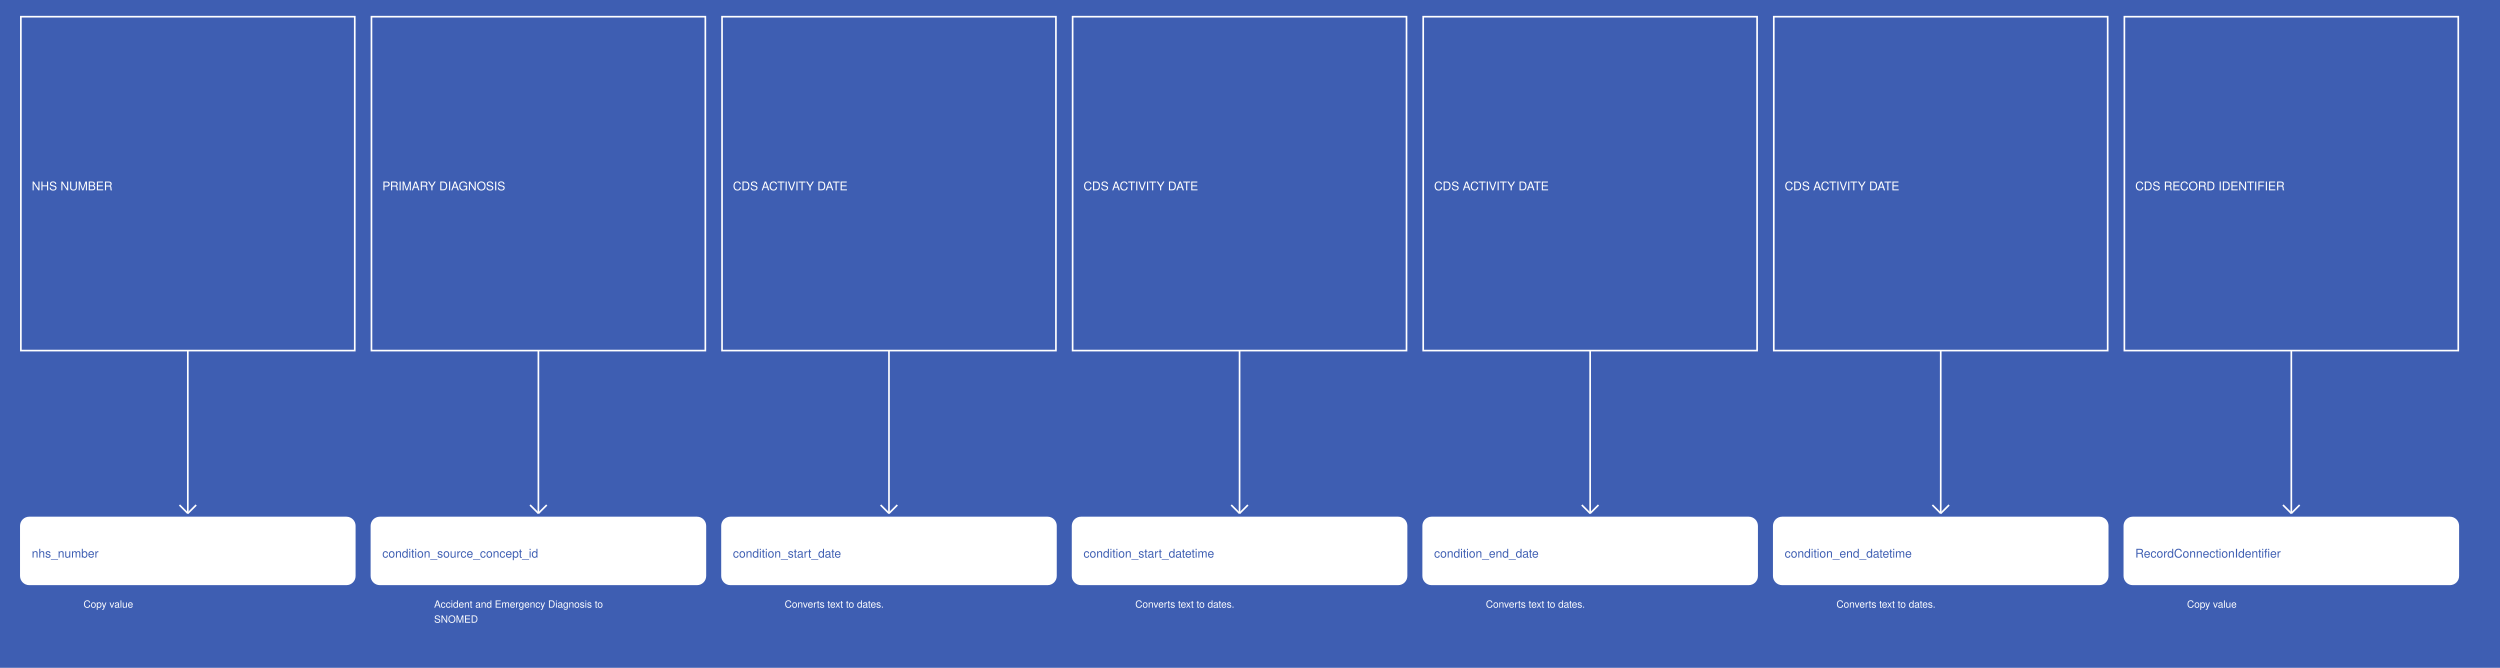
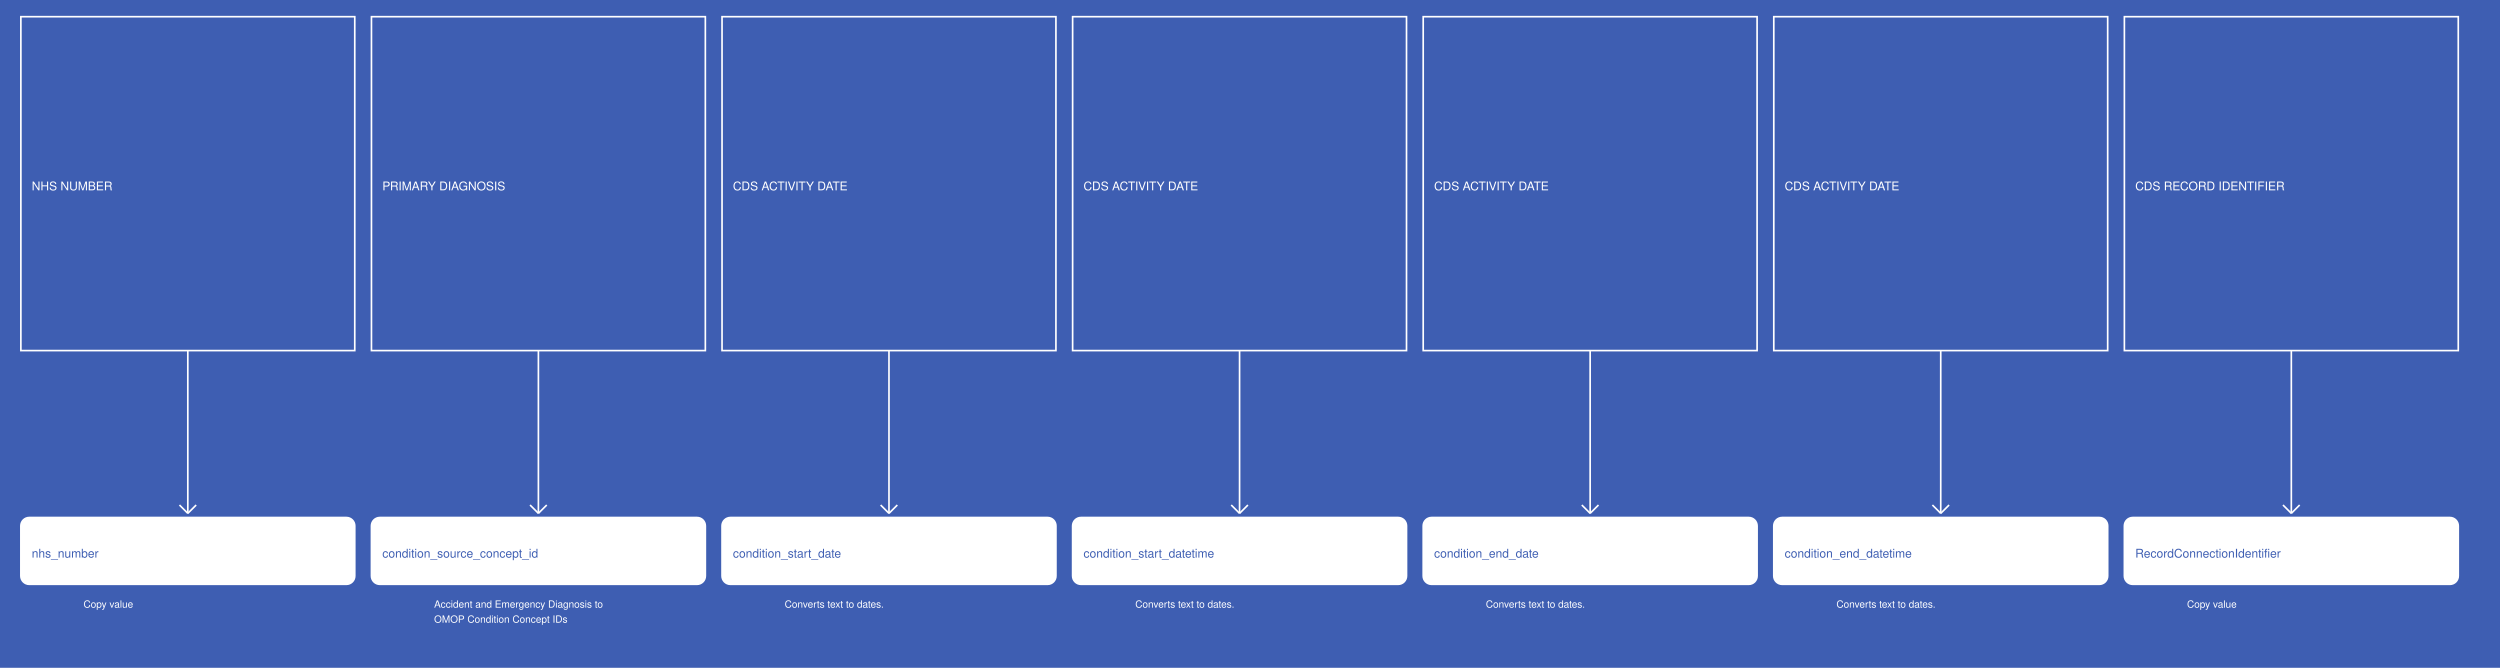
<svg xmlns="http://www.w3.org/2000/svg" width="2995" height="800">
  <rect width="100%" height="100%" fill="#3E5EB2" />
  <g>
    <rect x="25" y="20" width="400" height="400" fill="#3E5EB2" stroke="white" stroke-width="2" />
    <text x="38" y="228" fill="white" font-family="Helvetica" font-size="1.2em" text-anchor="start">NHS NUMBER</text>
  </g>
  <g>
    <line x1="225" y1="420" x2="225" y2="615" stroke="white" stroke-width="2" />
    <line x1="215" y1="605" x2="225" y2="615" stroke="white" stroke-width="2" />
    <line x1="235" y1="605" x2="225" y2="615" stroke="white" stroke-width="2" />
    <text x="100" y="728" fill="white" font-size="1em" font-family="Helvetica">Copy value</text>
  </g>
  <g>
    <rect x="25" y="620" width="400" height="80" fill="white" stroke="white" stroke-width="2" rx="10" />
    <text x="38" y="668" fill="#3E5EB2" font-family="Helvetica" font-size="1.2em" text-anchor="start">nhs_number</text>
  </g>
  <g>
    <rect x="445" y="20" width="400" height="400" fill="#3E5EB2" stroke="white" stroke-width="2" />
    <text x="458" y="228" fill="white" font-family="Helvetica" font-size="1.2em" text-anchor="start">PRIMARY DIAGNOSIS</text>
  </g>
  <g>
    <line x1="645" y1="420" x2="645" y2="615" stroke="white" stroke-width="2" />
    <line x1="635" y1="605" x2="645" y2="615" stroke="white" stroke-width="2" />
    <line x1="655" y1="605" x2="645" y2="615" stroke="white" stroke-width="2" />
    <text x="520" y="728" fill="white" font-size="1em" font-family="Helvetica">Accident and Emergency Diagnosis to</text>
-     <text x="520" y="746" fill="white" font-size="1em" font-family="Helvetica">SNOMED</text>
+     <text x="520" y="746" fill="white" font-size="1em" font-family="Helvetica">OMOP Condition Concept IDs</text>
  </g>
  <g>
    <rect x="445" y="620" width="400" height="80" fill="white" stroke="white" stroke-width="2" rx="10" />
    <text x="458" y="668" fill="#3E5EB2" font-family="Helvetica" font-size="1.2em" text-anchor="start">condition_source_concept_id</text>
  </g>
  <g>
    <rect x="865" y="20" width="400" height="400" fill="#3E5EB2" stroke="white" stroke-width="2" />
    <text x="878" y="228" fill="white" font-family="Helvetica" font-size="1.2em" text-anchor="start">CDS ACTIVITY DATE</text>
  </g>
  <g>
    <line x1="1065" y1="420" x2="1065" y2="615" stroke="white" stroke-width="2" />
    <line x1="1055" y1="605" x2="1065" y2="615" stroke="white" stroke-width="2" />
    <line x1="1075" y1="605" x2="1065" y2="615" stroke="white" stroke-width="2" />
    <text x="940" y="728" fill="white" font-size="1em" font-family="Helvetica">Converts text to dates.</text>
  </g>
  <g>
    <rect x="865" y="620" width="400" height="80" fill="white" stroke="white" stroke-width="2" rx="10" />
    <text x="878" y="668" fill="#3E5EB2" font-family="Helvetica" font-size="1.2em" text-anchor="start">condition_start_date</text>
  </g>
  <g>
    <rect x="1285" y="20" width="400" height="400" fill="#3E5EB2" stroke="white" stroke-width="2" />
    <text x="1298" y="228" fill="white" font-family="Helvetica" font-size="1.2em" text-anchor="start">CDS ACTIVITY DATE</text>
  </g>
  <g>
    <line x1="1485" y1="420" x2="1485" y2="615" stroke="white" stroke-width="2" />
    <line x1="1475" y1="605" x2="1485" y2="615" stroke="white" stroke-width="2" />
    <line x1="1495" y1="605" x2="1485" y2="615" stroke="white" stroke-width="2" />
    <text x="1360" y="728" fill="white" font-size="1em" font-family="Helvetica">Converts text to dates.</text>
  </g>
  <g>
    <rect x="1285" y="620" width="400" height="80" fill="white" stroke="white" stroke-width="2" rx="10" />
    <text x="1298" y="668" fill="#3E5EB2" font-family="Helvetica" font-size="1.2em" text-anchor="start">condition_start_datetime</text>
  </g>
  <g>
    <rect x="1705" y="20" width="400" height="400" fill="#3E5EB2" stroke="white" stroke-width="2" />
    <text x="1718" y="228" fill="white" font-family="Helvetica" font-size="1.2em" text-anchor="start">CDS ACTIVITY DATE</text>
  </g>
  <g>
    <line x1="1905" y1="420" x2="1905" y2="615" stroke="white" stroke-width="2" />
    <line x1="1895" y1="605" x2="1905" y2="615" stroke="white" stroke-width="2" />
    <line x1="1915" y1="605" x2="1905" y2="615" stroke="white" stroke-width="2" />
    <text x="1780" y="728" fill="white" font-size="1em" font-family="Helvetica">Converts text to dates.</text>
  </g>
  <g>
    <rect x="1705" y="620" width="400" height="80" fill="white" stroke="white" stroke-width="2" rx="10" />
    <text x="1718" y="668" fill="#3E5EB2" font-family="Helvetica" font-size="1.2em" text-anchor="start">condition_end_date</text>
  </g>
  <g>
    <rect x="2125" y="20" width="400" height="400" fill="#3E5EB2" stroke="white" stroke-width="2" />
    <text x="2138" y="228" fill="white" font-family="Helvetica" font-size="1.2em" text-anchor="start">CDS ACTIVITY DATE</text>
  </g>
  <g>
    <line x1="2325" y1="420" x2="2325" y2="615" stroke="white" stroke-width="2" />
    <line x1="2315" y1="605" x2="2325" y2="615" stroke="white" stroke-width="2" />
    <line x1="2335" y1="605" x2="2325" y2="615" stroke="white" stroke-width="2" />
    <text x="2200" y="728" fill="white" font-size="1em" font-family="Helvetica">Converts text to dates.</text>
  </g>
  <g>
    <rect x="2125" y="620" width="400" height="80" fill="white" stroke="white" stroke-width="2" rx="10" />
    <text x="2138" y="668" fill="#3E5EB2" font-family="Helvetica" font-size="1.2em" text-anchor="start">condition_end_datetime</text>
  </g>
  <g>
    <rect x="2545" y="20" width="400" height="400" fill="#3E5EB2" stroke="white" stroke-width="2" />
    <text x="2558" y="228" fill="white" font-family="Helvetica" font-size="1.2em" text-anchor="start">CDS RECORD IDENTIFIER</text>
  </g>
  <g>
    <line x1="2745" y1="420" x2="2745" y2="615" stroke="white" stroke-width="2" />
    <line x1="2735" y1="605" x2="2745" y2="615" stroke="white" stroke-width="2" />
    <line x1="2755" y1="605" x2="2745" y2="615" stroke="white" stroke-width="2" />
    <text x="2620" y="728" fill="white" font-size="1em" font-family="Helvetica">Copy value</text>
  </g>
  <g>
    <rect x="2545" y="620" width="400" height="80" fill="white" stroke="white" stroke-width="2" rx="10" />
    <text x="2558" y="668" fill="#3E5EB2" font-family="Helvetica" font-size="1.2em" text-anchor="start">RecordConnectionIdentifier</text>
  </g>
</svg>
